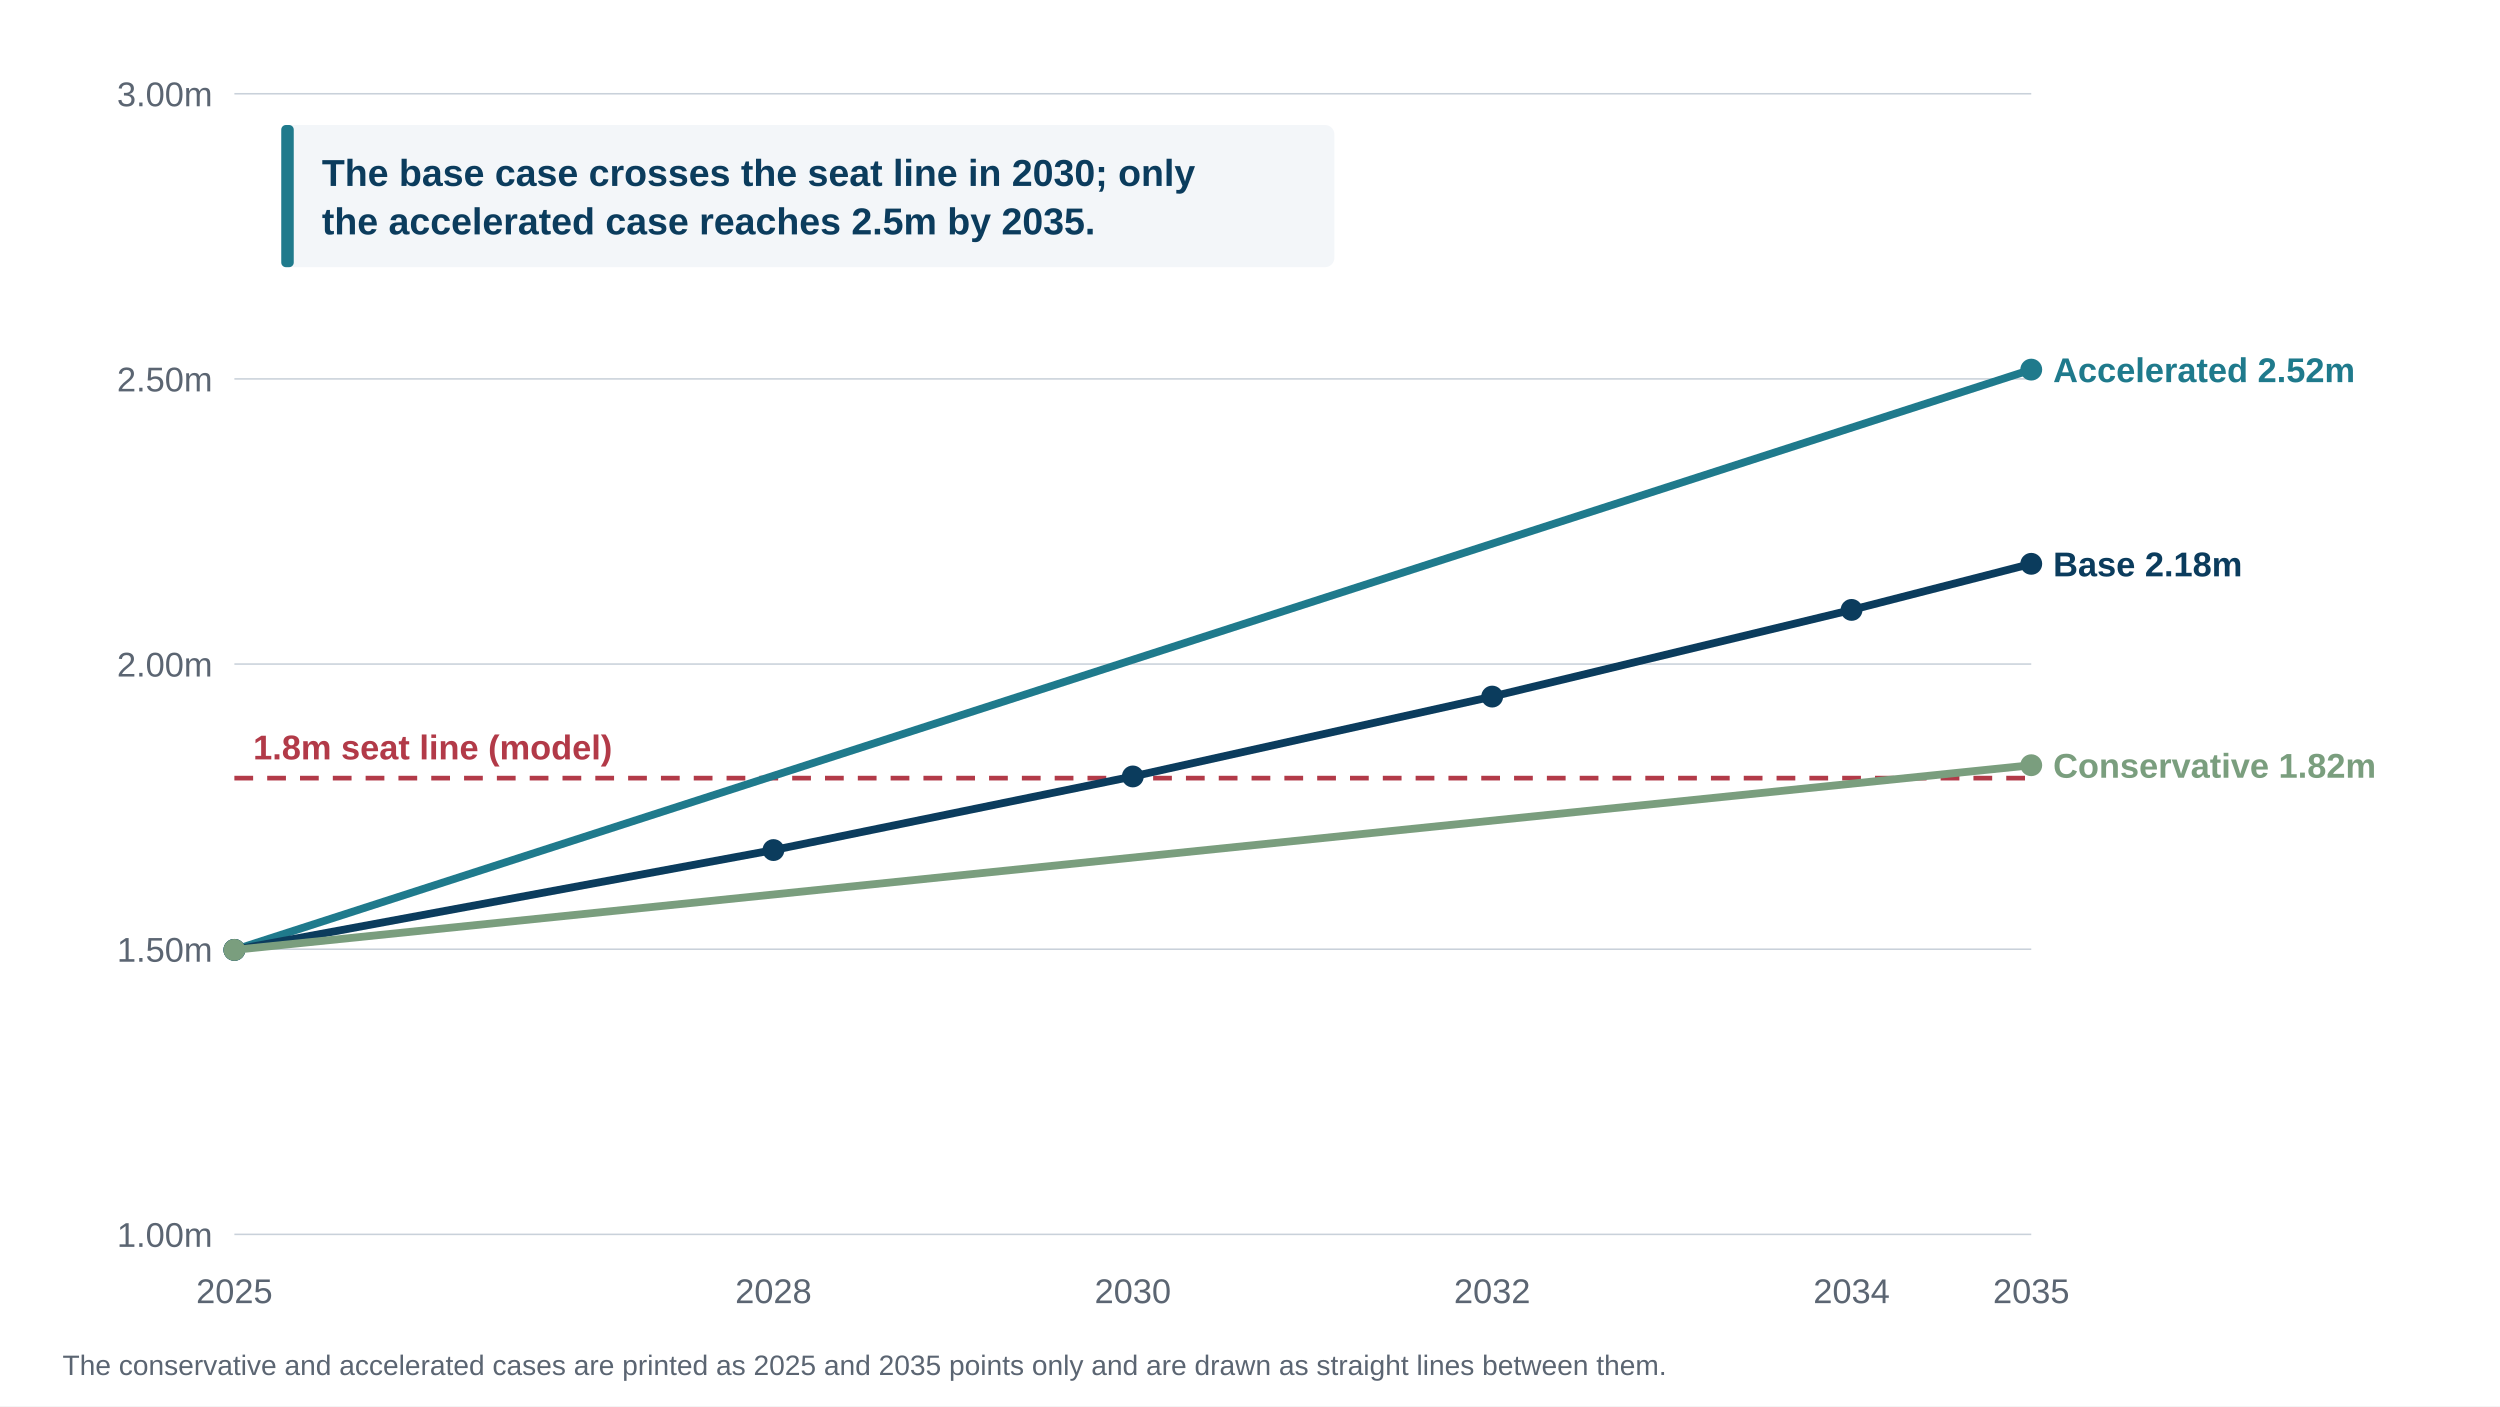
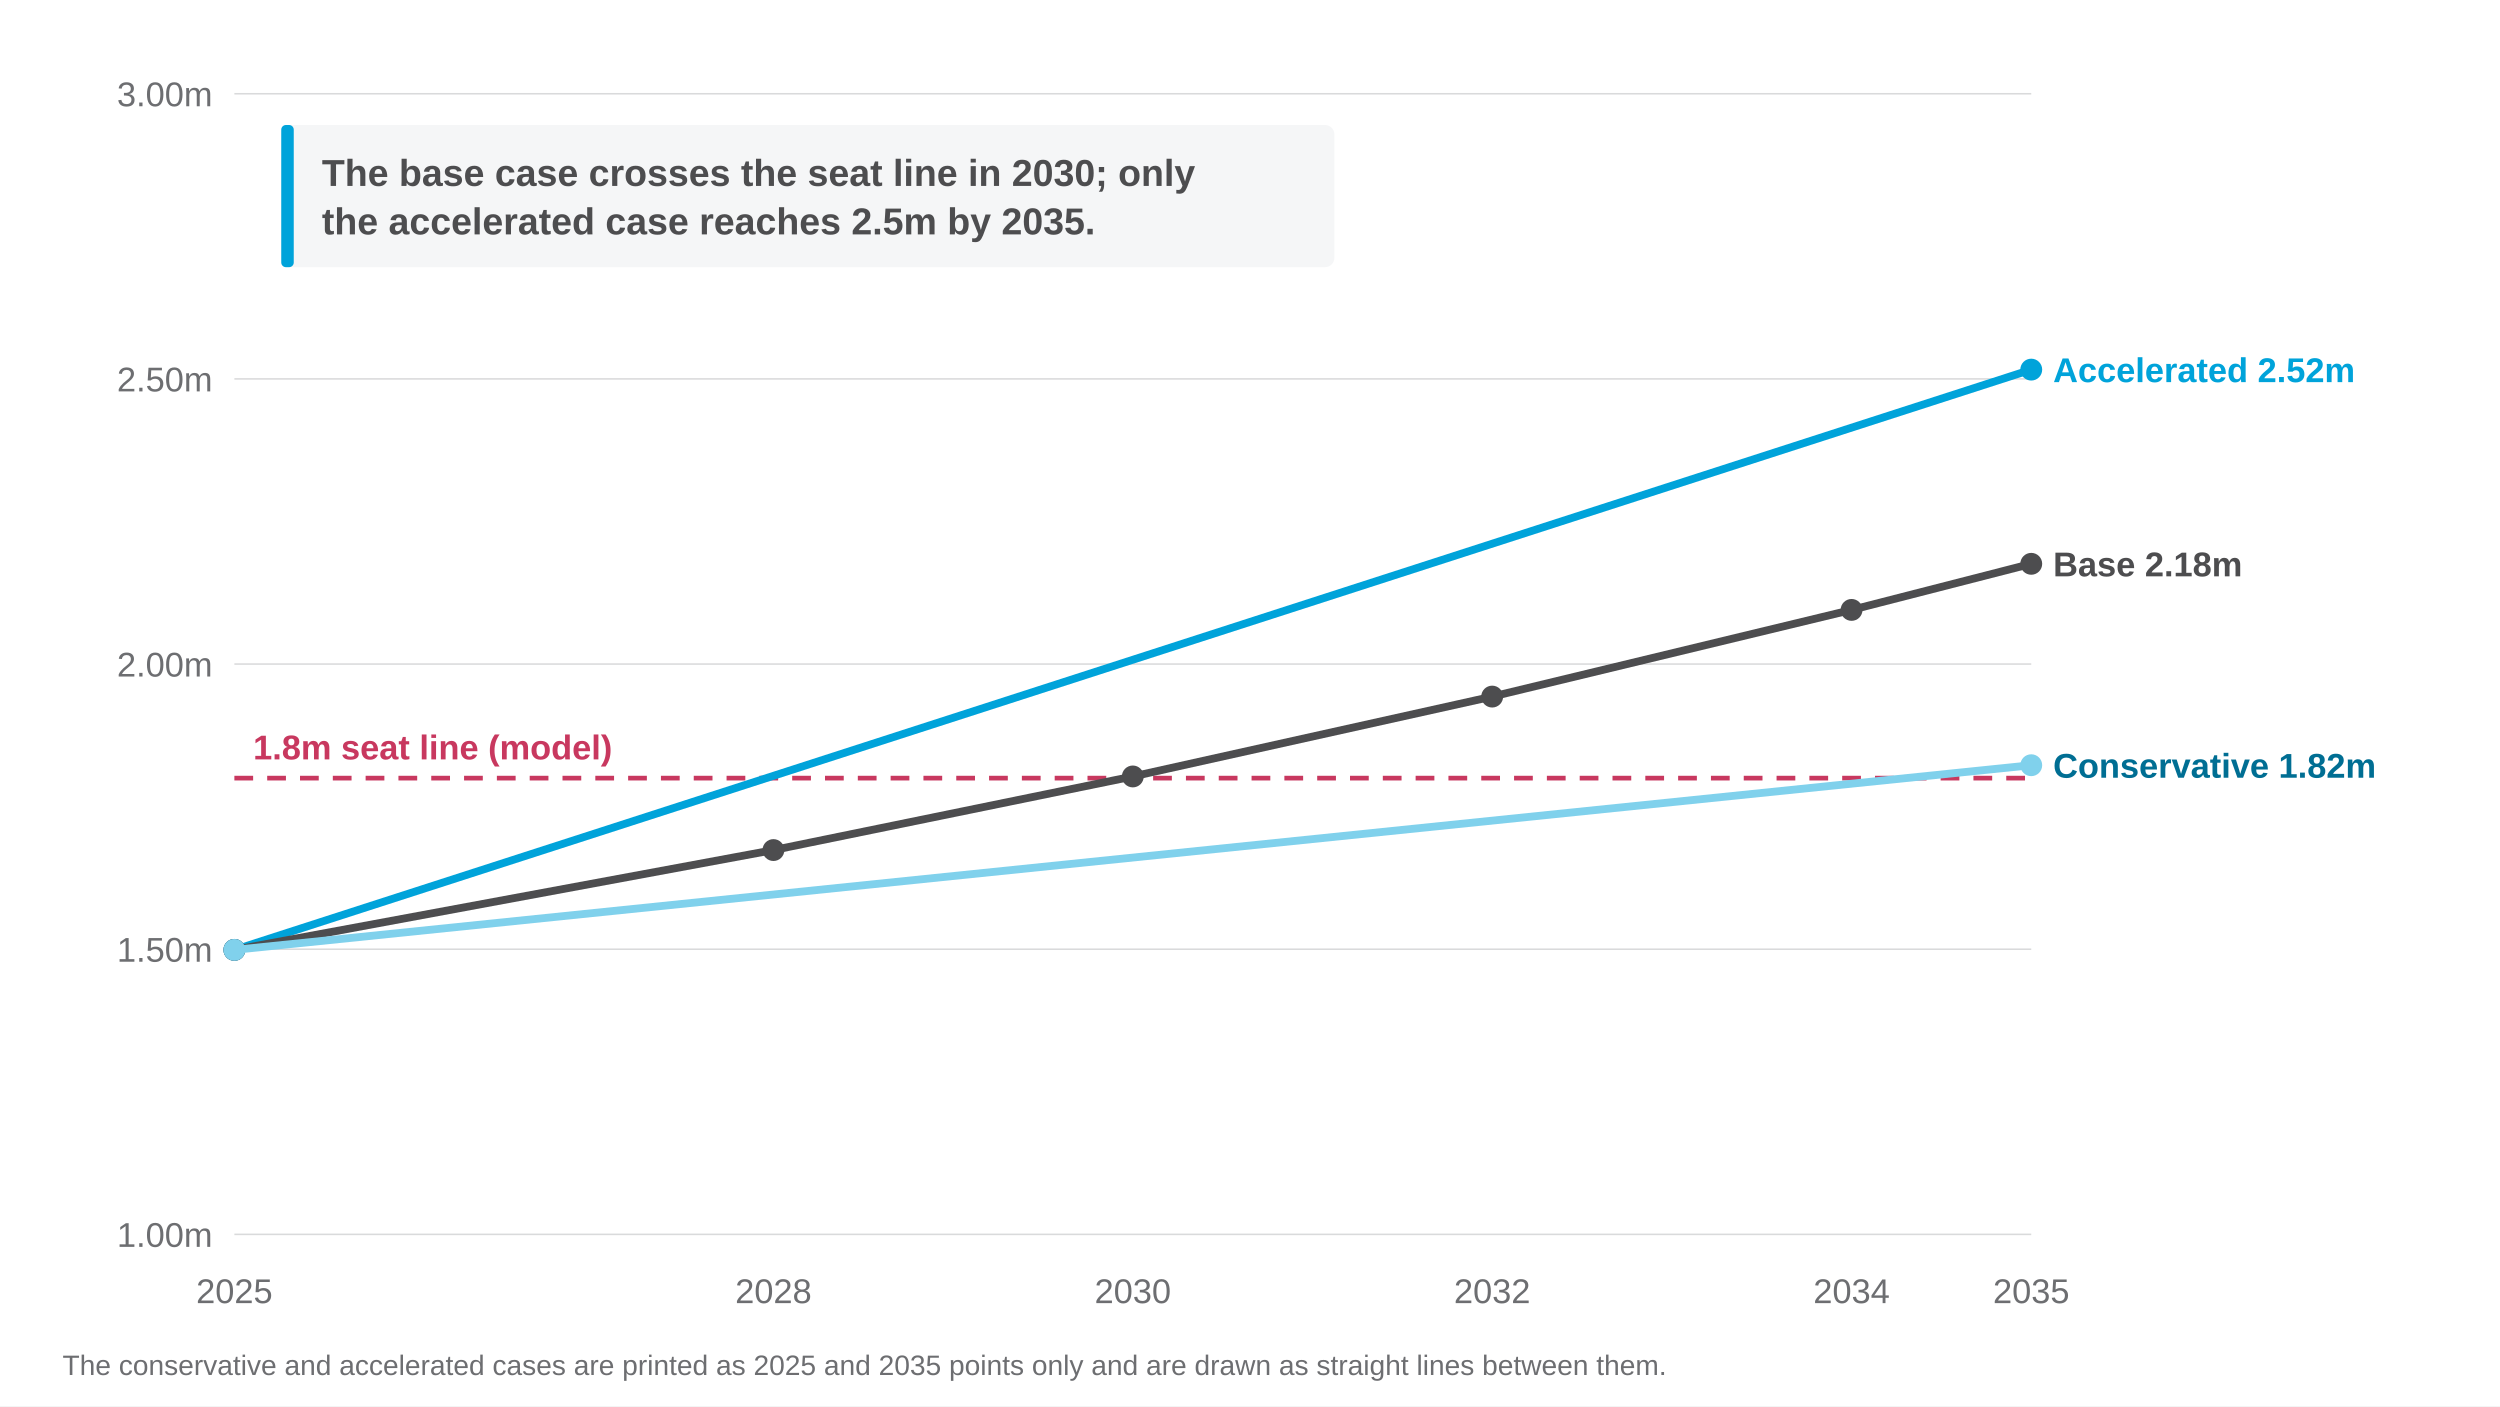
- <svg xmlns="http://www.w3.org/2000/svg" viewBox="0 0 1600 900" width="1600" height="900" font-family="Raleway, Arial, sans-serif">
+ <svg xmlns="http://www.w3.org/2000/svg" viewBox="0 0 1600 900" width="1600" height="900" font-family="Arial, Helvetica, sans-serif">
  <rect width="1600" height="900" fill="#ffffff" />
-   <line x1="150" y1="790" x2="1300" y2="790" stroke="#C9D1DA" stroke-width="1" />
-   <text x="136" y="798" text-anchor="end" font-size="22" fill="#5B6572">1.00m</text>
-   <line x1="150" y1="607.5" x2="1300" y2="607.5" stroke="#C9D1DA" stroke-width="1" />
-   <text x="136" y="615.5" text-anchor="end" font-size="22" fill="#5B6572">1.50m</text>
-   <line x1="150" y1="425" x2="1300" y2="425" stroke="#C9D1DA" stroke-width="1" />
-   <text x="136" y="433" text-anchor="end" font-size="22" fill="#5B6572">2.00m</text>
-   <line x1="150" y1="242.5" x2="1300" y2="242.5" stroke="#C9D1DA" stroke-width="1" />
-   <text x="136" y="250.5" text-anchor="end" font-size="22" fill="#5B6572">2.50m</text>
-   <line x1="150" y1="60" x2="1300" y2="60" stroke="#C9D1DA" stroke-width="1" />
-   <text x="136" y="68" text-anchor="end" font-size="22" fill="#5B6572">3.00m</text>
-   <text x="150" y="834" text-anchor="middle" font-size="22" fill="#5B6572">2025</text>
-   <text x="495" y="834" text-anchor="middle" font-size="22" fill="#5B6572">2028</text>
-   <text x="725" y="834" text-anchor="middle" font-size="22" fill="#5B6572">2030</text>
-   <text x="955" y="834" text-anchor="middle" font-size="22" fill="#5B6572">2032</text>
-   <text x="1185" y="834" text-anchor="middle" font-size="22" fill="#5B6572">2034</text>
-   <text x="1300" y="834" text-anchor="middle" font-size="22" fill="#5B6572">2035</text>
-   <line x1="150" y1="498" x2="1300" y2="498" stroke="#B23A48" stroke-width="3" stroke-dasharray="12 9" />
-   <text x="162" y="486" font-size="22" font-weight="700" fill="#B23A48">1.8m seat line (model)</text>
-   <polyline fill="none" stroke="#1F7A8C" stroke-width="5" stroke-linejoin="round" stroke-linecap="round" points="150,607.927 1300,236.557" />
-   <circle cx="150" cy="607.927" r="7" fill="#1F7A8C" />
-   <circle cx="1300" cy="236.557" r="7" fill="#1F7A8C" />
-   <text x="1314" y="244.557" font-size="22" font-weight="700" fill="#1F7A8C">Accelerated 2.52m</text>
-   <polyline fill="none" stroke="#0B3C5D" stroke-width="5" stroke-linejoin="round" stroke-linecap="round" points="150,607.927 495,544.043 725,496.931 955,445.818 1185,390.34 1300,360.841" />
-   <circle cx="150" cy="607.927" r="7" fill="#0B3C5D" />
-   <circle cx="495" cy="544.043" r="7" fill="#0B3C5D" />
-   <circle cx="725" cy="496.931" r="7" fill="#0B3C5D" />
-   <circle cx="955" cy="445.818" r="7" fill="#0B3C5D" />
-   <circle cx="1185" cy="390.34" r="7" fill="#0B3C5D" />
-   <circle cx="1300" cy="360.841" r="7" fill="#0B3C5D" />
-   <text x="1314" y="368.841" font-size="22" font-weight="700" fill="#0B3C5D">Base 2.18m</text>
-   <polyline fill="none" stroke="#7A9E7E" stroke-width="5" stroke-linejoin="round" stroke-linecap="round" points="150,607.927 1300,489.739" />
-   <circle cx="150" cy="607.927" r="7" fill="#7A9E7E" />
-   <circle cx="1300" cy="489.739" r="7" fill="#7A9E7E" />
-   <text x="1314" y="497.739" font-size="22" font-weight="700" fill="#7A9E7E">Conservative 1.82m</text>
-   <text x="40" y="880" font-size="18" fill="#5B6572">The conservative and accelerated cases are printed as 2025 and 2035 points only and are drawn as straight lines between them.</text>
+   <line x1="150" y1="790" x2="1300" y2="790" stroke="#D9DADB" stroke-width="1" />
+   <text x="136" y="798" text-anchor="end" font-size="22" fill="#6D6E71">1.00m</text>
+   <line x1="150" y1="607.5" x2="1300" y2="607.5" stroke="#D9DADB" stroke-width="1" />
+   <text x="136" y="615.5" text-anchor="end" font-size="22" fill="#6D6E71">1.50m</text>
+   <line x1="150" y1="425" x2="1300" y2="425" stroke="#D9DADB" stroke-width="1" />
+   <text x="136" y="433" text-anchor="end" font-size="22" fill="#6D6E71">2.00m</text>
+   <line x1="150" y1="242.5" x2="1300" y2="242.5" stroke="#D9DADB" stroke-width="1" />
+   <text x="136" y="250.5" text-anchor="end" font-size="22" fill="#6D6E71">2.50m</text>
+   <line x1="150" y1="60" x2="1300" y2="60" stroke="#D9DADB" stroke-width="1" />
+   <text x="136" y="68" text-anchor="end" font-size="22" fill="#6D6E71">3.00m</text>
+   <text x="150" y="834" text-anchor="middle" font-size="22" fill="#6D6E71">2025</text>
+   <text x="495" y="834" text-anchor="middle" font-size="22" fill="#6D6E71">2028</text>
+   <text x="725" y="834" text-anchor="middle" font-size="22" fill="#6D6E71">2030</text>
+   <text x="955" y="834" text-anchor="middle" font-size="22" fill="#6D6E71">2032</text>
+   <text x="1185" y="834" text-anchor="middle" font-size="22" fill="#6D6E71">2034</text>
+   <text x="1300" y="834" text-anchor="middle" font-size="22" fill="#6D6E71">2035</text>
+   <line x1="150" y1="498" x2="1300" y2="498" stroke="#C8385F" stroke-width="3" stroke-dasharray="12 9" />
+   <text x="162" y="486" font-size="22" font-weight="700" fill="#C8385F">1.8m seat line (model)</text>
+   <polyline fill="none" stroke="#00A3DA" stroke-width="5" stroke-linejoin="round" stroke-linecap="round" points="150,607.927 1300,236.557" />
+   <circle cx="150" cy="607.927" r="7" fill="#00A3DA" />
+   <circle cx="1300" cy="236.557" r="7" fill="#00A3DA" />
+   <text x="1314" y="244.557" font-size="22" font-weight="700" fill="#00A3DA">Accelerated 2.52m</text>
+   <polyline fill="none" stroke="#4D4D4F" stroke-width="5" stroke-linejoin="round" stroke-linecap="round" points="150,607.927 495,544.043 725,496.931 955,445.818 1185,390.34 1300,360.841" />
+   <circle cx="150" cy="607.927" r="7" fill="#4D4D4F" />
+   <circle cx="495" cy="544.043" r="7" fill="#4D4D4F" />
+   <circle cx="725" cy="496.931" r="7" fill="#4D4D4F" />
+   <circle cx="955" cy="445.818" r="7" fill="#4D4D4F" />
+   <circle cx="1185" cy="390.34" r="7" fill="#4D4D4F" />
+   <circle cx="1300" cy="360.841" r="7" fill="#4D4D4F" />
+   <text x="1314" y="368.841" font-size="22" font-weight="700" fill="#4D4D4F">Base 2.18m</text>
+   <polyline fill="none" stroke="#80D1EC" stroke-width="5" stroke-linejoin="round" stroke-linecap="round" points="150,607.927 1300,489.739" />
+   <circle cx="150" cy="607.927" r="7" fill="#80D1EC" />
+   <circle cx="1300" cy="489.739" r="7" fill="#80D1EC" />
+   <text x="1314" y="497.739" font-size="22" font-weight="700" fill="#006E93">Conservative 1.82m</text>
+   <text x="40" y="880" font-size="18" fill="#6D6E71">The conservative and accelerated cases are printed as 2025 and 2035 points only and are drawn as straight lines between them.</text>
  <g class="callout">
-     <rect x="180" y="80" width="674" height="91" rx="6" fill="#F3F6F9" />
-     <rect x="180" y="80" width="8" height="91" rx="3" fill="#1F7A8C" />
-     <text x="206" y="119" font-size="24" font-weight="700" fill="#0B3C5D">The base case crosses the seat line in 2030; only</text>
-     <text x="206" y="150" font-size="24" font-weight="700" fill="#0B3C5D">the accelerated case reaches 2.5m by 2035.</text>
+     <rect x="180" y="80" width="674" height="91" rx="6" fill="#F5F6F7" />
+     <rect x="180" y="80" width="8" height="91" rx="3" fill="#00A3DA" />
+     <text x="206" y="119" font-size="24" font-weight="700" fill="#4D4D4F">The base case crosses the seat line in 2030; only</text>
+     <text x="206" y="150" font-size="24" font-weight="700" fill="#4D4D4F">the accelerated case reaches 2.5m by 2035.</text>
  </g>
</svg>
